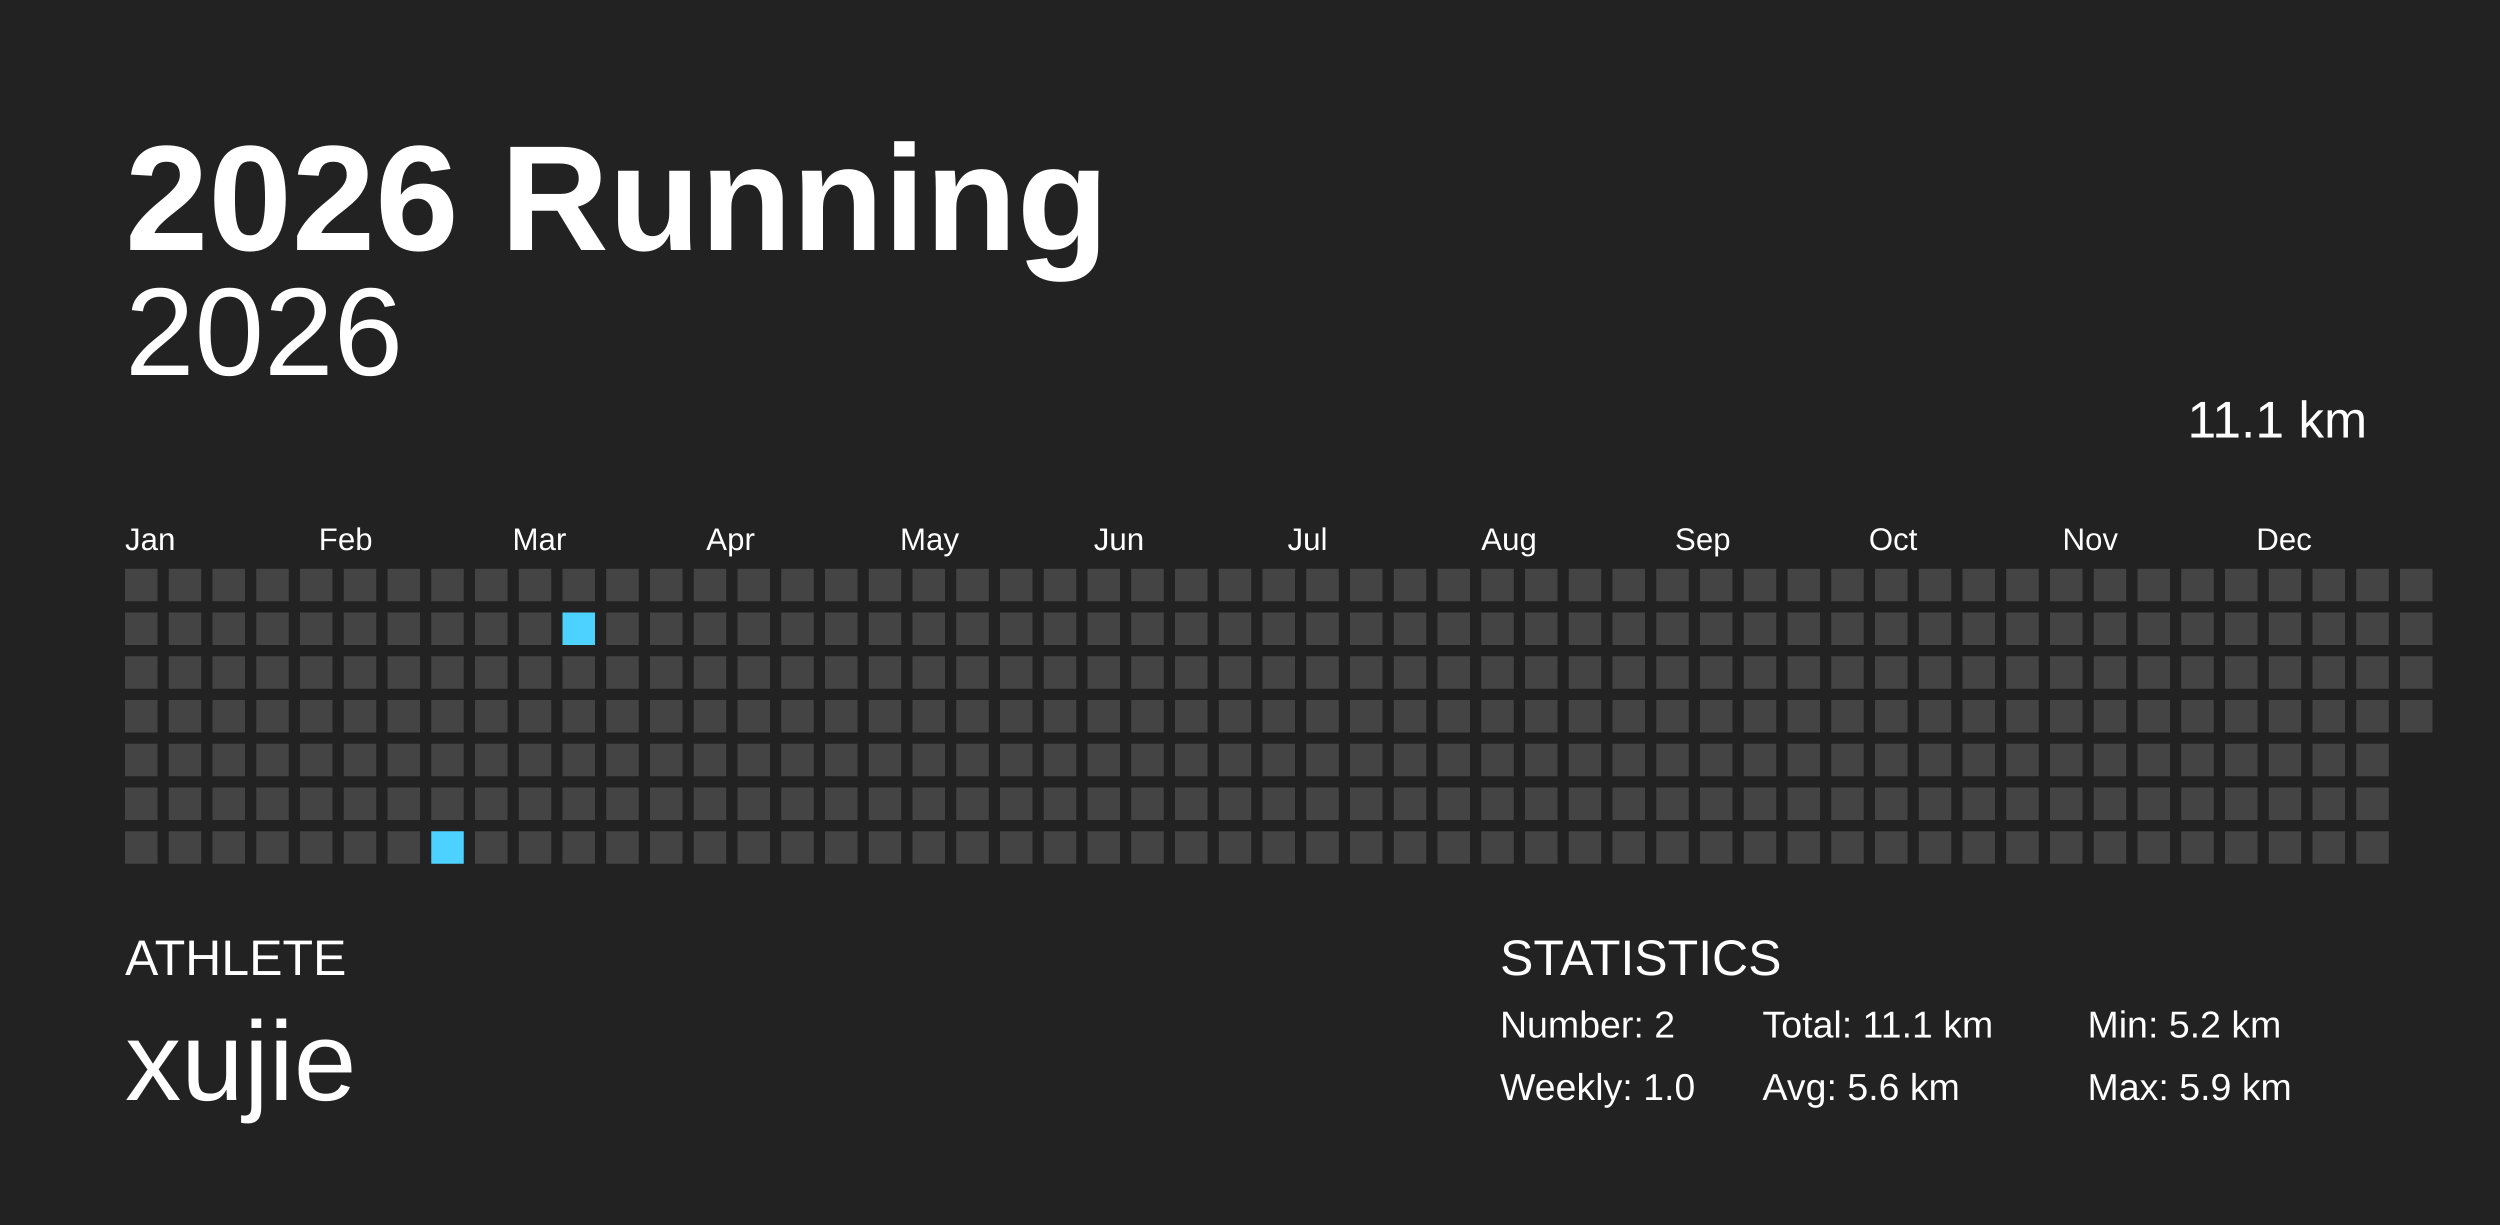
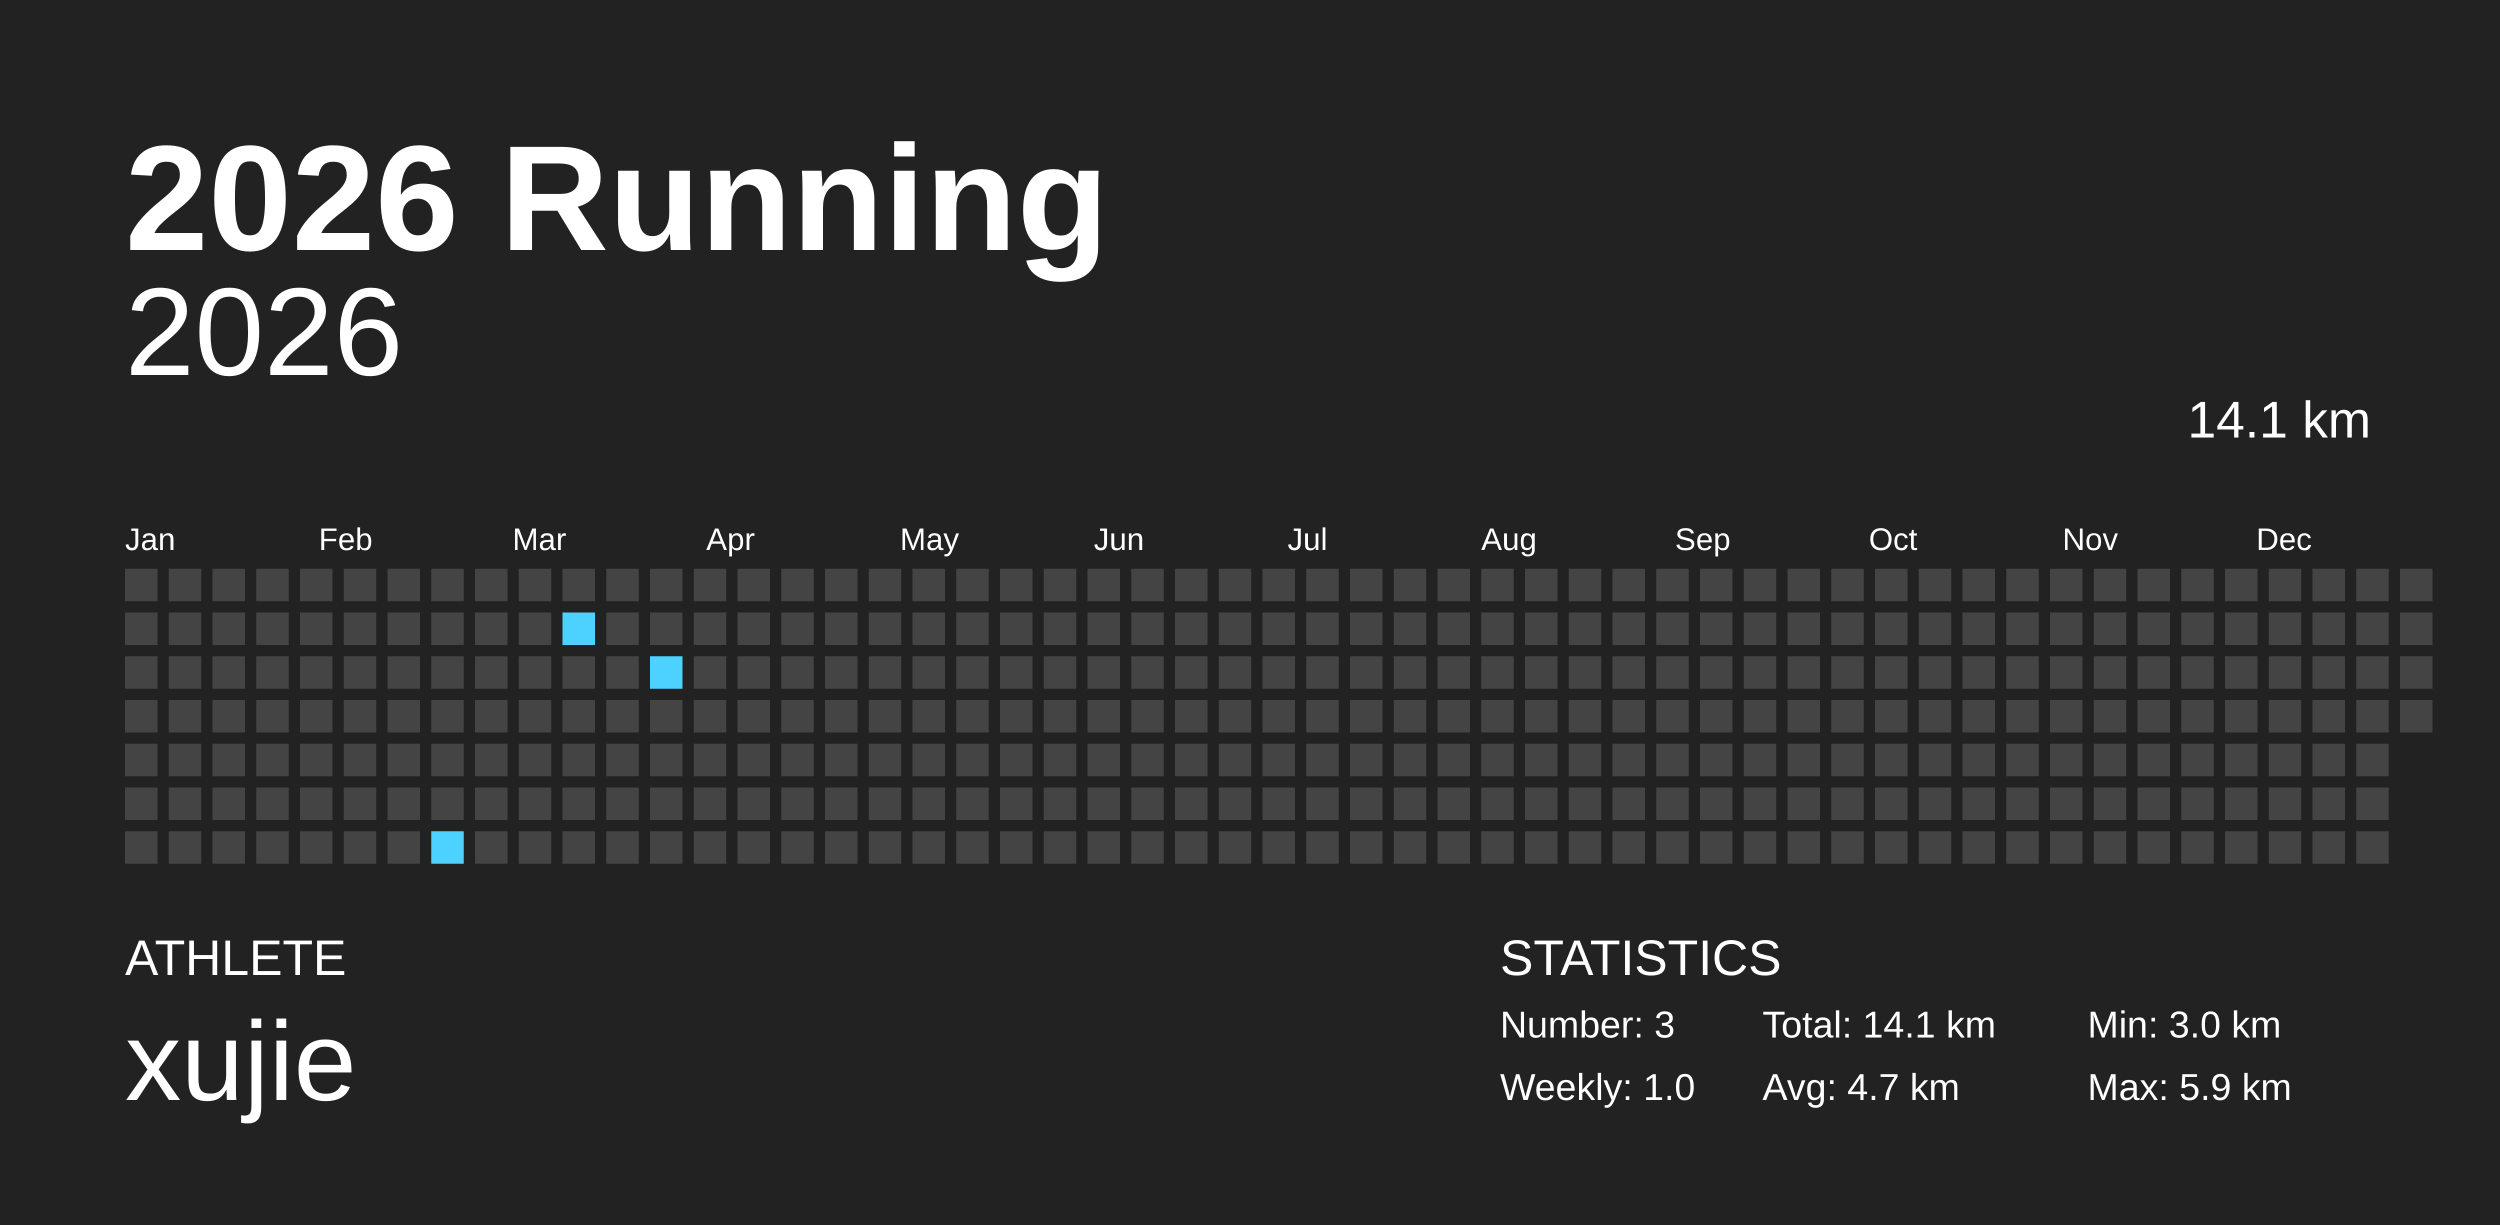
<svg xmlns="http://www.w3.org/2000/svg" baseProfile="full" height="98mm" version="1.1" viewBox="0,0,200,98" width="200mm">
  <defs />
  <rect fill="#222222" height="98" width="200" x="0" y="0" />
  <text fill="#FFFFFF" style="font-size:12px; font-family:Arial; font-weight:bold;" x="10" y="20">2026 Running</text>
  <text fill="#FFFFFF" style="font-size:4px; font-family:Arial" x="10" y="78">ATHLETE</text>
  <text fill="#FFFFFF" style="font-size:9px; font-family:Arial" x="10" y="88">xujie</text>
  <text fill="#FFFFFF" style="font-size:4px; font-family:Arial" x="120" y="78">STATISTICS</text>
-   <text fill="#FFFFFF" style="font-size:3px; font-family:Arial" x="120" y="83">Number: 2</text>
+   <text fill="#FFFFFF" style="font-size:3px; font-family:Arial" x="120" y="83">Number: 3</text>
  <text fill="#FFFFFF" style="font-size:3px; font-family:Arial" x="120" y="88">Weekly: 1.0</text>
-   <text fill="#FFFFFF" style="font-size:3px; font-family:Arial" x="141" y="83">Total: 11.1 km</text>
-   <text fill="#FFFFFF" style="font-size:3px; font-family:Arial" x="141" y="88">Avg: 5.6 km</text>
-   <text fill="#FFFFFF" style="font-size:3px; font-family:Arial" x="167" y="83">Min: 5.2 km</text>
+   <text fill="#FFFFFF" style="font-size:3px; font-family:Arial" x="141" y="83">Total: 14.1 km</text>
+   <text fill="#FFFFFF" style="font-size:3px; font-family:Arial" x="141" y="88">Avg: 4.7 km</text>
+   <text fill="#FFFFFF" style="font-size:3px; font-family:Arial" x="167" y="83">Min: 3.0 km</text>
  <text fill="#FFFFFF" style="font-size:3px; font-family:Arial" x="167" y="88">Max: 5.9 km</text>
  <text alignment-baseline="hanging" fill="#FFFFFF" style="font-size:10.0px; font-family:Arial;" x="10" y="30">2026</text>
-   <text alignment-baseline="hanging" fill="#FFFFFF" style="font-size:4.125px; font-family:Arial;" x="175" y="35">11.1 km</text>
+   <text alignment-baseline="hanging" fill="#FFFFFF" style="font-size:4.125px; font-family:Arial;" x="175" y="35">14.1 km</text>
  <text fill="#FFFFFF" style="font-size:2.5px; font-family:Arial" x="10.0" y="44">Jan</text>
  <text fill="#FFFFFF" style="font-size:2.5px; font-family:Arial" x="25.5" y="44">Feb</text>
  <text fill="#FFFFFF" style="font-size:2.5px; font-family:Arial" x="41.0" y="44">Mar</text>
  <text fill="#FFFFFF" style="font-size:2.5px; font-family:Arial" x="56.5" y="44">Apr</text>
  <text fill="#FFFFFF" style="font-size:2.5px; font-family:Arial" x="72.0" y="44">May</text>
  <text fill="#FFFFFF" style="font-size:2.5px; font-family:Arial" x="87.5" y="44">Jun</text>
  <text fill="#FFFFFF" style="font-size:2.5px; font-family:Arial" x="103.0" y="44">Jul</text>
  <text fill="#FFFFFF" style="font-size:2.5px; font-family:Arial" x="118.5" y="44">Aug</text>
  <text fill="#FFFFFF" style="font-size:2.5px; font-family:Arial" x="134.0" y="44">Sep</text>
  <text fill="#FFFFFF" style="font-size:2.5px; font-family:Arial" x="149.5" y="44">Oct</text>
  <text fill="#FFFFFF" style="font-size:2.5px; font-family:Arial" x="165.0" y="44">Nov</text>
  <text fill="#FFFFFF" style="font-size:2.5px; font-family:Arial" x="180.5" y="44">Dec</text>
  <rect fill="#444444" height="2.6" width="2.6" x="10.0" y="45.5" />
  <rect fill="#444444" height="2.6" width="2.6" x="10.0" y="49.0" />
  <rect fill="#444444" height="2.6" width="2.6" x="10.0" y="52.5" />
  <rect fill="#444444" height="2.6" width="2.6" x="10.0" y="56.0" />
  <rect fill="#444444" height="2.6" width="2.6" x="10.0" y="59.5" />
  <rect fill="#444444" height="2.6" width="2.6" x="10.0" y="63.0" />
  <rect fill="#444444" height="2.6" width="2.6" x="10.0" y="66.5" />
  <rect fill="#444444" height="2.6" width="2.6" x="13.5" y="45.5" />
  <rect fill="#444444" height="2.6" width="2.6" x="13.5" y="49.0" />
  <rect fill="#444444" height="2.6" width="2.6" x="13.5" y="52.5" />
  <rect fill="#444444" height="2.6" width="2.6" x="13.5" y="56.0" />
  <rect fill="#444444" height="2.6" width="2.6" x="13.5" y="59.5" />
  <rect fill="#444444" height="2.6" width="2.6" x="13.5" y="63.0" />
  <rect fill="#444444" height="2.6" width="2.6" x="13.5" y="66.5" />
  <rect fill="#444444" height="2.6" width="2.6" x="17.0" y="45.5" />
  <rect fill="#444444" height="2.6" width="2.6" x="17.0" y="49.0" />
  <rect fill="#444444" height="2.6" width="2.6" x="17.0" y="52.5" />
  <rect fill="#444444" height="2.6" width="2.6" x="17.0" y="56.0" />
  <rect fill="#444444" height="2.6" width="2.6" x="17.0" y="59.5" />
  <rect fill="#444444" height="2.6" width="2.6" x="17.0" y="63.0" />
  <rect fill="#444444" height="2.6" width="2.6" x="17.0" y="66.5" />
  <rect fill="#444444" height="2.6" width="2.6" x="20.5" y="45.5" />
  <rect fill="#444444" height="2.6" width="2.6" x="20.5" y="49.0" />
  <rect fill="#444444" height="2.6" width="2.6" x="20.5" y="52.5" />
  <rect fill="#444444" height="2.6" width="2.6" x="20.5" y="56.0" />
  <rect fill="#444444" height="2.6" width="2.6" x="20.5" y="59.5" />
  <rect fill="#444444" height="2.6" width="2.6" x="20.5" y="63.0" />
  <rect fill="#444444" height="2.6" width="2.6" x="20.5" y="66.5" />
  <rect fill="#444444" height="2.6" width="2.6" x="24.0" y="45.5" />
  <rect fill="#444444" height="2.6" width="2.6" x="24.0" y="49.0" />
  <rect fill="#444444" height="2.6" width="2.6" x="24.0" y="52.5" />
  <rect fill="#444444" height="2.6" width="2.6" x="24.0" y="56.0" />
  <rect fill="#444444" height="2.6" width="2.6" x="24.0" y="59.5" />
  <rect fill="#444444" height="2.6" width="2.6" x="24.0" y="63.0" />
  <rect fill="#444444" height="2.6" width="2.6" x="24.0" y="66.5" />
  <rect fill="#444444" height="2.6" width="2.6" x="27.5" y="45.5" />
  <rect fill="#444444" height="2.6" width="2.6" x="27.5" y="49.0" />
  <rect fill="#444444" height="2.6" width="2.6" x="27.5" y="52.5" />
  <rect fill="#444444" height="2.6" width="2.6" x="27.5" y="56.0" />
  <rect fill="#444444" height="2.6" width="2.6" x="27.5" y="59.5" />
  <rect fill="#444444" height="2.6" width="2.6" x="27.5" y="63.0" />
  <rect fill="#444444" height="2.6" width="2.6" x="27.5" y="66.5" />
  <rect fill="#444444" height="2.6" width="2.6" x="31.0" y="45.5" />
  <rect fill="#444444" height="2.6" width="2.6" x="31.0" y="49.0" />
  <rect fill="#444444" height="2.6" width="2.6" x="31.0" y="52.5" />
  <rect fill="#444444" height="2.6" width="2.6" x="31.0" y="56.0" />
  <rect fill="#444444" height="2.6" width="2.6" x="31.0" y="59.5" />
  <rect fill="#444444" height="2.6" width="2.6" x="31.0" y="63.0" />
  <rect fill="#444444" height="2.6" width="2.6" x="31.0" y="66.5" />
  <rect fill="#444444" height="2.6" width="2.6" x="34.5" y="45.5" />
  <rect fill="#444444" height="2.6" width="2.6" x="34.5" y="49.0" />
  <rect fill="#444444" height="2.6" width="2.6" x="34.5" y="52.5" />
  <rect fill="#444444" height="2.6" width="2.6" x="34.5" y="56.0" />
  <rect fill="#444444" height="2.6" width="2.6" x="34.5" y="59.5" />
  <rect fill="#444444" height="2.6" width="2.6" x="34.5" y="63.0" />
  <rect fill="#4dd2ff" height="2.6" width="2.6" x="34.5" y="66.5" />
  <rect fill="#444444" height="2.6" width="2.6" x="38.0" y="45.5" />
  <rect fill="#444444" height="2.6" width="2.6" x="38.0" y="49.0" />
  <rect fill="#444444" height="2.6" width="2.6" x="38.0" y="52.5" />
  <rect fill="#444444" height="2.6" width="2.6" x="38.0" y="56.0" />
  <rect fill="#444444" height="2.6" width="2.6" x="38.0" y="59.5" />
  <rect fill="#444444" height="2.6" width="2.6" x="38.0" y="63.0" />
  <rect fill="#444444" height="2.6" width="2.6" x="38.0" y="66.5" />
  <rect fill="#444444" height="2.6" width="2.6" x="41.5" y="45.5" />
  <rect fill="#444444" height="2.6" width="2.6" x="41.5" y="49.0" />
  <rect fill="#444444" height="2.6" width="2.6" x="41.5" y="52.5" />
  <rect fill="#444444" height="2.6" width="2.6" x="41.5" y="56.0" />
  <rect fill="#444444" height="2.6" width="2.6" x="41.5" y="59.5" />
  <rect fill="#444444" height="2.6" width="2.6" x="41.5" y="63.0" />
  <rect fill="#444444" height="2.6" width="2.6" x="41.5" y="66.5" />
  <rect fill="#444444" height="2.6" width="2.6" x="45.0" y="45.5" />
  <rect fill="#4dd2ff" height="2.6" width="2.6" x="45.0" y="49.0" />
  <rect fill="#444444" height="2.6" width="2.6" x="45.0" y="52.5" />
  <rect fill="#444444" height="2.6" width="2.6" x="45.0" y="56.0" />
  <rect fill="#444444" height="2.6" width="2.6" x="45.0" y="59.5" />
  <rect fill="#444444" height="2.6" width="2.6" x="45.0" y="63.0" />
  <rect fill="#444444" height="2.6" width="2.6" x="45.0" y="66.5" />
  <rect fill="#444444" height="2.6" width="2.6" x="48.5" y="45.5" />
  <rect fill="#444444" height="2.6" width="2.6" x="48.5" y="49.0" />
  <rect fill="#444444" height="2.6" width="2.6" x="48.5" y="52.5" />
  <rect fill="#444444" height="2.6" width="2.6" x="48.5" y="56.0" />
  <rect fill="#444444" height="2.6" width="2.6" x="48.5" y="59.5" />
  <rect fill="#444444" height="2.6" width="2.6" x="48.5" y="63.0" />
  <rect fill="#444444" height="2.6" width="2.6" x="48.5" y="66.5" />
  <rect fill="#444444" height="2.6" width="2.6" x="52.0" y="45.5" />
  <rect fill="#444444" height="2.6" width="2.6" x="52.0" y="49.0" />
-   <rect fill="#444444" height="2.6" width="2.6" x="52.0" y="52.5" />
+   <rect fill="#4dd2ff" height="2.6" width="2.6" x="52.0" y="52.5" />
  <rect fill="#444444" height="2.6" width="2.6" x="52.0" y="56.0" />
  <rect fill="#444444" height="2.6" width="2.6" x="52.0" y="59.5" />
  <rect fill="#444444" height="2.6" width="2.6" x="52.0" y="63.0" />
  <rect fill="#444444" height="2.6" width="2.6" x="52.0" y="66.5" />
  <rect fill="#444444" height="2.6" width="2.6" x="55.5" y="45.5" />
  <rect fill="#444444" height="2.6" width="2.6" x="55.5" y="49.0" />
  <rect fill="#444444" height="2.6" width="2.6" x="55.5" y="52.5" />
  <rect fill="#444444" height="2.6" width="2.6" x="55.5" y="56.0" />
  <rect fill="#444444" height="2.6" width="2.6" x="55.5" y="59.5" />
  <rect fill="#444444" height="2.6" width="2.6" x="55.5" y="63.0" />
  <rect fill="#444444" height="2.6" width="2.6" x="55.5" y="66.5" />
  <rect fill="#444444" height="2.6" width="2.6" x="59.0" y="45.5" />
  <rect fill="#444444" height="2.6" width="2.6" x="59.0" y="49.0" />
  <rect fill="#444444" height="2.6" width="2.6" x="59.0" y="52.5" />
  <rect fill="#444444" height="2.6" width="2.6" x="59.0" y="56.0" />
  <rect fill="#444444" height="2.6" width="2.6" x="59.0" y="59.5" />
  <rect fill="#444444" height="2.6" width="2.6" x="59.0" y="63.0" />
  <rect fill="#444444" height="2.6" width="2.6" x="59.0" y="66.5" />
  <rect fill="#444444" height="2.6" width="2.6" x="62.5" y="45.5" />
  <rect fill="#444444" height="2.6" width="2.6" x="62.5" y="49.0" />
  <rect fill="#444444" height="2.6" width="2.6" x="62.5" y="52.5" />
  <rect fill="#444444" height="2.6" width="2.6" x="62.5" y="56.0" />
  <rect fill="#444444" height="2.6" width="2.6" x="62.5" y="59.5" />
  <rect fill="#444444" height="2.6" width="2.6" x="62.5" y="63.0" />
  <rect fill="#444444" height="2.6" width="2.6" x="62.5" y="66.5" />
  <rect fill="#444444" height="2.6" width="2.6" x="66.0" y="45.5" />
  <rect fill="#444444" height="2.6" width="2.6" x="66.0" y="49.0" />
  <rect fill="#444444" height="2.6" width="2.6" x="66.0" y="52.5" />
  <rect fill="#444444" height="2.6" width="2.6" x="66.0" y="56.0" />
  <rect fill="#444444" height="2.6" width="2.6" x="66.0" y="59.5" />
  <rect fill="#444444" height="2.6" width="2.6" x="66.0" y="63.0" />
  <rect fill="#444444" height="2.6" width="2.6" x="66.0" y="66.5" />
  <rect fill="#444444" height="2.6" width="2.6" x="69.5" y="45.5" />
  <rect fill="#444444" height="2.6" width="2.6" x="69.5" y="49.0" />
  <rect fill="#444444" height="2.6" width="2.6" x="69.5" y="52.5" />
  <rect fill="#444444" height="2.6" width="2.6" x="69.5" y="56.0" />
  <rect fill="#444444" height="2.6" width="2.6" x="69.5" y="59.5" />
  <rect fill="#444444" height="2.6" width="2.6" x="69.5" y="63.0" />
  <rect fill="#444444" height="2.6" width="2.6" x="69.5" y="66.5" />
  <rect fill="#444444" height="2.6" width="2.6" x="73.0" y="45.5" />
  <rect fill="#444444" height="2.6" width="2.6" x="73.0" y="49.0" />
  <rect fill="#444444" height="2.6" width="2.6" x="73.0" y="52.5" />
  <rect fill="#444444" height="2.6" width="2.6" x="73.0" y="56.0" />
  <rect fill="#444444" height="2.6" width="2.6" x="73.0" y="59.5" />
  <rect fill="#444444" height="2.6" width="2.6" x="73.0" y="63.0" />
  <rect fill="#444444" height="2.6" width="2.6" x="73.0" y="66.5" />
  <rect fill="#444444" height="2.6" width="2.6" x="76.5" y="45.5" />
  <rect fill="#444444" height="2.6" width="2.6" x="76.5" y="49.0" />
  <rect fill="#444444" height="2.6" width="2.6" x="76.5" y="52.5" />
  <rect fill="#444444" height="2.6" width="2.6" x="76.5" y="56.0" />
  <rect fill="#444444" height="2.6" width="2.6" x="76.5" y="59.5" />
  <rect fill="#444444" height="2.6" width="2.6" x="76.5" y="63.0" />
  <rect fill="#444444" height="2.6" width="2.6" x="76.5" y="66.5" />
  <rect fill="#444444" height="2.6" width="2.6" x="80.0" y="45.5" />
  <rect fill="#444444" height="2.6" width="2.6" x="80.0" y="49.0" />
  <rect fill="#444444" height="2.6" width="2.6" x="80.0" y="52.5" />
  <rect fill="#444444" height="2.6" width="2.6" x="80.0" y="56.0" />
  <rect fill="#444444" height="2.6" width="2.6" x="80.0" y="59.5" />
  <rect fill="#444444" height="2.6" width="2.6" x="80.0" y="63.0" />
  <rect fill="#444444" height="2.6" width="2.6" x="80.0" y="66.5" />
  <rect fill="#444444" height="2.6" width="2.6" x="83.5" y="45.5" />
  <rect fill="#444444" height="2.6" width="2.6" x="83.5" y="49.0" />
  <rect fill="#444444" height="2.6" width="2.6" x="83.5" y="52.5" />
  <rect fill="#444444" height="2.6" width="2.6" x="83.5" y="56.0" />
  <rect fill="#444444" height="2.6" width="2.6" x="83.5" y="59.5" />
  <rect fill="#444444" height="2.6" width="2.6" x="83.5" y="63.0" />
  <rect fill="#444444" height="2.6" width="2.6" x="83.5" y="66.5" />
  <rect fill="#444444" height="2.6" width="2.6" x="87.0" y="45.5" />
  <rect fill="#444444" height="2.6" width="2.6" x="87.0" y="49.0" />
  <rect fill="#444444" height="2.6" width="2.6" x="87.0" y="52.5" />
  <rect fill="#444444" height="2.6" width="2.6" x="87.0" y="56.0" />
  <rect fill="#444444" height="2.6" width="2.6" x="87.0" y="59.5" />
  <rect fill="#444444" height="2.6" width="2.6" x="87.0" y="63.0" />
  <rect fill="#444444" height="2.6" width="2.6" x="87.0" y="66.5" />
  <rect fill="#444444" height="2.6" width="2.6" x="90.5" y="45.5" />
  <rect fill="#444444" height="2.6" width="2.6" x="90.5" y="49.0" />
  <rect fill="#444444" height="2.6" width="2.6" x="90.5" y="52.5" />
  <rect fill="#444444" height="2.6" width="2.6" x="90.5" y="56.0" />
  <rect fill="#444444" height="2.6" width="2.6" x="90.5" y="59.5" />
  <rect fill="#444444" height="2.6" width="2.6" x="90.5" y="63.0" />
  <rect fill="#444444" height="2.6" width="2.6" x="90.5" y="66.5" />
  <rect fill="#444444" height="2.6" width="2.6" x="94.0" y="45.5" />
  <rect fill="#444444" height="2.6" width="2.6" x="94.0" y="49.0" />
  <rect fill="#444444" height="2.6" width="2.6" x="94.0" y="52.5" />
  <rect fill="#444444" height="2.6" width="2.6" x="94.0" y="56.0" />
  <rect fill="#444444" height="2.6" width="2.6" x="94.0" y="59.5" />
  <rect fill="#444444" height="2.6" width="2.6" x="94.0" y="63.0" />
  <rect fill="#444444" height="2.6" width="2.6" x="94.0" y="66.5" />
  <rect fill="#444444" height="2.6" width="2.6" x="97.5" y="45.5" />
  <rect fill="#444444" height="2.6" width="2.6" x="97.5" y="49.0" />
  <rect fill="#444444" height="2.6" width="2.6" x="97.5" y="52.5" />
  <rect fill="#444444" height="2.6" width="2.6" x="97.5" y="56.0" />
  <rect fill="#444444" height="2.6" width="2.6" x="97.5" y="59.5" />
  <rect fill="#444444" height="2.6" width="2.6" x="97.5" y="63.0" />
  <rect fill="#444444" height="2.6" width="2.6" x="97.5" y="66.5" />
  <rect fill="#444444" height="2.6" width="2.6" x="101.0" y="45.5" />
  <rect fill="#444444" height="2.6" width="2.6" x="101.0" y="49.0" />
  <rect fill="#444444" height="2.6" width="2.6" x="101.0" y="52.5" />
  <rect fill="#444444" height="2.6" width="2.6" x="101.0" y="56.0" />
  <rect fill="#444444" height="2.6" width="2.6" x="101.0" y="59.5" />
  <rect fill="#444444" height="2.6" width="2.6" x="101.0" y="63.0" />
  <rect fill="#444444" height="2.6" width="2.6" x="101.0" y="66.5" />
  <rect fill="#444444" height="2.6" width="2.6" x="104.5" y="45.5" />
  <rect fill="#444444" height="2.6" width="2.6" x="104.5" y="49.0" />
  <rect fill="#444444" height="2.6" width="2.6" x="104.5" y="52.5" />
  <rect fill="#444444" height="2.6" width="2.6" x="104.5" y="56.0" />
  <rect fill="#444444" height="2.6" width="2.6" x="104.5" y="59.5" />
  <rect fill="#444444" height="2.6" width="2.6" x="104.5" y="63.0" />
  <rect fill="#444444" height="2.6" width="2.6" x="104.5" y="66.5" />
  <rect fill="#444444" height="2.6" width="2.6" x="108.0" y="45.5" />
  <rect fill="#444444" height="2.6" width="2.6" x="108.0" y="49.0" />
  <rect fill="#444444" height="2.6" width="2.6" x="108.0" y="52.5" />
  <rect fill="#444444" height="2.6" width="2.6" x="108.0" y="56.0" />
  <rect fill="#444444" height="2.6" width="2.6" x="108.0" y="59.5" />
  <rect fill="#444444" height="2.6" width="2.6" x="108.0" y="63.0" />
  <rect fill="#444444" height="2.6" width="2.6" x="108.0" y="66.5" />
  <rect fill="#444444" height="2.6" width="2.6" x="111.5" y="45.5" />
  <rect fill="#444444" height="2.6" width="2.6" x="111.5" y="49.0" />
  <rect fill="#444444" height="2.6" width="2.6" x="111.5" y="52.5" />
  <rect fill="#444444" height="2.6" width="2.6" x="111.5" y="56.0" />
  <rect fill="#444444" height="2.6" width="2.6" x="111.5" y="59.5" />
  <rect fill="#444444" height="2.6" width="2.6" x="111.5" y="63.0" />
  <rect fill="#444444" height="2.6" width="2.6" x="111.5" y="66.5" />
  <rect fill="#444444" height="2.6" width="2.6" x="115.0" y="45.5" />
  <rect fill="#444444" height="2.6" width="2.6" x="115.0" y="49.0" />
  <rect fill="#444444" height="2.6" width="2.6" x="115.0" y="52.5" />
  <rect fill="#444444" height="2.6" width="2.6" x="115.0" y="56.0" />
  <rect fill="#444444" height="2.6" width="2.6" x="115.0" y="59.5" />
  <rect fill="#444444" height="2.6" width="2.6" x="115.0" y="63.0" />
  <rect fill="#444444" height="2.6" width="2.6" x="115.0" y="66.5" />
  <rect fill="#444444" height="2.6" width="2.6" x="118.5" y="45.5" />
  <rect fill="#444444" height="2.6" width="2.6" x="118.5" y="49.0" />
  <rect fill="#444444" height="2.6" width="2.6" x="118.5" y="52.5" />
  <rect fill="#444444" height="2.6" width="2.6" x="118.5" y="56.0" />
  <rect fill="#444444" height="2.6" width="2.6" x="118.5" y="59.5" />
  <rect fill="#444444" height="2.6" width="2.6" x="118.5" y="63.0" />
  <rect fill="#444444" height="2.6" width="2.6" x="118.5" y="66.5" />
  <rect fill="#444444" height="2.6" width="2.6" x="122.0" y="45.5" />
  <rect fill="#444444" height="2.6" width="2.6" x="122.0" y="49.0" />
  <rect fill="#444444" height="2.6" width="2.6" x="122.0" y="52.5" />
  <rect fill="#444444" height="2.6" width="2.6" x="122.0" y="56.0" />
  <rect fill="#444444" height="2.6" width="2.6" x="122.0" y="59.5" />
  <rect fill="#444444" height="2.6" width="2.6" x="122.0" y="63.0" />
  <rect fill="#444444" height="2.6" width="2.6" x="122.0" y="66.5" />
  <rect fill="#444444" height="2.6" width="2.6" x="125.5" y="45.5" />
  <rect fill="#444444" height="2.6" width="2.6" x="125.5" y="49.0" />
  <rect fill="#444444" height="2.6" width="2.6" x="125.5" y="52.5" />
  <rect fill="#444444" height="2.6" width="2.6" x="125.5" y="56.0" />
  <rect fill="#444444" height="2.6" width="2.6" x="125.5" y="59.5" />
  <rect fill="#444444" height="2.6" width="2.6" x="125.5" y="63.0" />
  <rect fill="#444444" height="2.6" width="2.6" x="125.5" y="66.5" />
  <rect fill="#444444" height="2.6" width="2.6" x="129.0" y="45.5" />
  <rect fill="#444444" height="2.6" width="2.6" x="129.0" y="49.0" />
  <rect fill="#444444" height="2.6" width="2.6" x="129.0" y="52.5" />
  <rect fill="#444444" height="2.6" width="2.6" x="129.0" y="56.0" />
  <rect fill="#444444" height="2.6" width="2.6" x="129.0" y="59.5" />
  <rect fill="#444444" height="2.6" width="2.6" x="129.0" y="63.0" />
  <rect fill="#444444" height="2.6" width="2.6" x="129.0" y="66.5" />
  <rect fill="#444444" height="2.6" width="2.6" x="132.5" y="45.5" />
  <rect fill="#444444" height="2.6" width="2.6" x="132.5" y="49.0" />
  <rect fill="#444444" height="2.6" width="2.6" x="132.5" y="52.5" />
  <rect fill="#444444" height="2.6" width="2.6" x="132.5" y="56.0" />
  <rect fill="#444444" height="2.6" width="2.6" x="132.5" y="59.5" />
  <rect fill="#444444" height="2.6" width="2.6" x="132.5" y="63.0" />
  <rect fill="#444444" height="2.6" width="2.6" x="132.5" y="66.5" />
  <rect fill="#444444" height="2.6" width="2.6" x="136.0" y="45.5" />
  <rect fill="#444444" height="2.6" width="2.6" x="136.0" y="49.0" />
  <rect fill="#444444" height="2.6" width="2.6" x="136.0" y="52.5" />
  <rect fill="#444444" height="2.6" width="2.6" x="136.0" y="56.0" />
  <rect fill="#444444" height="2.6" width="2.6" x="136.0" y="59.5" />
  <rect fill="#444444" height="2.6" width="2.6" x="136.0" y="63.0" />
  <rect fill="#444444" height="2.6" width="2.6" x="136.0" y="66.5" />
  <rect fill="#444444" height="2.6" width="2.6" x="139.5" y="45.5" />
  <rect fill="#444444" height="2.6" width="2.6" x="139.5" y="49.0" />
  <rect fill="#444444" height="2.6" width="2.6" x="139.5" y="52.5" />
  <rect fill="#444444" height="2.6" width="2.6" x="139.5" y="56.0" />
  <rect fill="#444444" height="2.6" width="2.6" x="139.5" y="59.5" />
  <rect fill="#444444" height="2.6" width="2.6" x="139.5" y="63.0" />
  <rect fill="#444444" height="2.6" width="2.6" x="139.5" y="66.5" />
  <rect fill="#444444" height="2.6" width="2.6" x="143.0" y="45.5" />
  <rect fill="#444444" height="2.6" width="2.6" x="143.0" y="49.0" />
  <rect fill="#444444" height="2.6" width="2.6" x="143.0" y="52.5" />
  <rect fill="#444444" height="2.6" width="2.6" x="143.0" y="56.0" />
  <rect fill="#444444" height="2.6" width="2.6" x="143.0" y="59.5" />
  <rect fill="#444444" height="2.6" width="2.6" x="143.0" y="63.0" />
  <rect fill="#444444" height="2.6" width="2.6" x="143.0" y="66.5" />
  <rect fill="#444444" height="2.6" width="2.6" x="146.5" y="45.5" />
  <rect fill="#444444" height="2.6" width="2.6" x="146.5" y="49.0" />
  <rect fill="#444444" height="2.6" width="2.6" x="146.5" y="52.5" />
  <rect fill="#444444" height="2.6" width="2.6" x="146.5" y="56.0" />
  <rect fill="#444444" height="2.6" width="2.6" x="146.5" y="59.5" />
  <rect fill="#444444" height="2.6" width="2.6" x="146.5" y="63.0" />
  <rect fill="#444444" height="2.6" width="2.6" x="146.5" y="66.5" />
  <rect fill="#444444" height="2.6" width="2.6" x="150.0" y="45.5" />
  <rect fill="#444444" height="2.6" width="2.6" x="150.0" y="49.0" />
  <rect fill="#444444" height="2.6" width="2.6" x="150.0" y="52.5" />
  <rect fill="#444444" height="2.6" width="2.6" x="150.0" y="56.0" />
  <rect fill="#444444" height="2.6" width="2.6" x="150.0" y="59.5" />
  <rect fill="#444444" height="2.6" width="2.6" x="150.0" y="63.0" />
  <rect fill="#444444" height="2.6" width="2.6" x="150.0" y="66.5" />
  <rect fill="#444444" height="2.6" width="2.6" x="153.5" y="45.5" />
  <rect fill="#444444" height="2.6" width="2.6" x="153.5" y="49.0" />
  <rect fill="#444444" height="2.6" width="2.6" x="153.5" y="52.5" />
  <rect fill="#444444" height="2.6" width="2.6" x="153.5" y="56.0" />
  <rect fill="#444444" height="2.6" width="2.6" x="153.5" y="59.5" />
  <rect fill="#444444" height="2.6" width="2.6" x="153.5" y="63.0" />
  <rect fill="#444444" height="2.6" width="2.6" x="153.5" y="66.5" />
  <rect fill="#444444" height="2.6" width="2.6" x="157.0" y="45.5" />
  <rect fill="#444444" height="2.6" width="2.6" x="157.0" y="49.0" />
  <rect fill="#444444" height="2.6" width="2.6" x="157.0" y="52.5" />
  <rect fill="#444444" height="2.6" width="2.6" x="157.0" y="56.0" />
  <rect fill="#444444" height="2.6" width="2.6" x="157.0" y="59.5" />
  <rect fill="#444444" height="2.6" width="2.6" x="157.0" y="63.0" />
  <rect fill="#444444" height="2.6" width="2.6" x="157.0" y="66.5" />
  <rect fill="#444444" height="2.6" width="2.6" x="160.5" y="45.5" />
  <rect fill="#444444" height="2.6" width="2.6" x="160.5" y="49.0" />
  <rect fill="#444444" height="2.6" width="2.6" x="160.5" y="52.5" />
  <rect fill="#444444" height="2.6" width="2.6" x="160.5" y="56.0" />
  <rect fill="#444444" height="2.6" width="2.6" x="160.5" y="59.5" />
  <rect fill="#444444" height="2.6" width="2.6" x="160.5" y="63.0" />
  <rect fill="#444444" height="2.6" width="2.6" x="160.5" y="66.5" />
  <rect fill="#444444" height="2.6" width="2.6" x="164.0" y="45.5" />
  <rect fill="#444444" height="2.6" width="2.6" x="164.0" y="49.0" />
  <rect fill="#444444" height="2.6" width="2.6" x="164.0" y="52.5" />
  <rect fill="#444444" height="2.6" width="2.6" x="164.0" y="56.0" />
  <rect fill="#444444" height="2.6" width="2.6" x="164.0" y="59.5" />
  <rect fill="#444444" height="2.6" width="2.6" x="164.0" y="63.0" />
  <rect fill="#444444" height="2.6" width="2.6" x="164.0" y="66.5" />
  <rect fill="#444444" height="2.6" width="2.6" x="167.5" y="45.5" />
  <rect fill="#444444" height="2.6" width="2.6" x="167.5" y="49.0" />
  <rect fill="#444444" height="2.6" width="2.6" x="167.5" y="52.5" />
  <rect fill="#444444" height="2.6" width="2.6" x="167.5" y="56.0" />
  <rect fill="#444444" height="2.6" width="2.6" x="167.5" y="59.5" />
  <rect fill="#444444" height="2.6" width="2.6" x="167.5" y="63.0" />
  <rect fill="#444444" height="2.6" width="2.6" x="167.5" y="66.5" />
  <rect fill="#444444" height="2.6" width="2.6" x="171.0" y="45.5" />
  <rect fill="#444444" height="2.6" width="2.6" x="171.0" y="49.0" />
  <rect fill="#444444" height="2.6" width="2.6" x="171.0" y="52.5" />
  <rect fill="#444444" height="2.6" width="2.6" x="171.0" y="56.0" />
  <rect fill="#444444" height="2.6" width="2.6" x="171.0" y="59.5" />
  <rect fill="#444444" height="2.6" width="2.6" x="171.0" y="63.0" />
  <rect fill="#444444" height="2.6" width="2.6" x="171.0" y="66.5" />
  <rect fill="#444444" height="2.6" width="2.6" x="174.5" y="45.5" />
  <rect fill="#444444" height="2.6" width="2.6" x="174.5" y="49.0" />
  <rect fill="#444444" height="2.6" width="2.6" x="174.5" y="52.5" />
  <rect fill="#444444" height="2.6" width="2.6" x="174.5" y="56.0" />
  <rect fill="#444444" height="2.6" width="2.6" x="174.5" y="59.5" />
  <rect fill="#444444" height="2.6" width="2.6" x="174.5" y="63.0" />
  <rect fill="#444444" height="2.6" width="2.6" x="174.5" y="66.5" />
  <rect fill="#444444" height="2.6" width="2.6" x="178.0" y="45.5" />
  <rect fill="#444444" height="2.6" width="2.6" x="178.0" y="49.0" />
  <rect fill="#444444" height="2.6" width="2.6" x="178.0" y="52.5" />
  <rect fill="#444444" height="2.6" width="2.6" x="178.0" y="56.0" />
  <rect fill="#444444" height="2.6" width="2.6" x="178.0" y="59.5" />
  <rect fill="#444444" height="2.6" width="2.6" x="178.0" y="63.0" />
  <rect fill="#444444" height="2.6" width="2.6" x="178.0" y="66.5" />
  <rect fill="#444444" height="2.6" width="2.6" x="181.5" y="45.5" />
  <rect fill="#444444" height="2.6" width="2.6" x="181.5" y="49.0" />
  <rect fill="#444444" height="2.6" width="2.6" x="181.5" y="52.5" />
  <rect fill="#444444" height="2.6" width="2.6" x="181.5" y="56.0" />
  <rect fill="#444444" height="2.6" width="2.6" x="181.5" y="59.5" />
  <rect fill="#444444" height="2.6" width="2.6" x="181.5" y="63.0" />
  <rect fill="#444444" height="2.6" width="2.6" x="181.5" y="66.5" />
  <rect fill="#444444" height="2.6" width="2.6" x="185.0" y="45.5" />
  <rect fill="#444444" height="2.6" width="2.6" x="185.0" y="49.0" />
  <rect fill="#444444" height="2.6" width="2.6" x="185.0" y="52.5" />
  <rect fill="#444444" height="2.6" width="2.6" x="185.0" y="56.0" />
  <rect fill="#444444" height="2.6" width="2.6" x="185.0" y="59.5" />
  <rect fill="#444444" height="2.6" width="2.6" x="185.0" y="63.0" />
  <rect fill="#444444" height="2.6" width="2.6" x="185.0" y="66.5" />
  <rect fill="#444444" height="2.6" width="2.6" x="188.5" y="45.5" />
  <rect fill="#444444" height="2.6" width="2.6" x="188.5" y="49.0" />
  <rect fill="#444444" height="2.6" width="2.6" x="188.5" y="52.5" />
  <rect fill="#444444" height="2.6" width="2.6" x="188.5" y="56.0" />
  <rect fill="#444444" height="2.6" width="2.6" x="188.5" y="59.5" />
  <rect fill="#444444" height="2.6" width="2.6" x="188.5" y="63.0" />
  <rect fill="#444444" height="2.6" width="2.6" x="188.5" y="66.5" />
  <rect fill="#444444" height="2.6" width="2.6" x="192.0" y="45.5" />
  <rect fill="#444444" height="2.6" width="2.6" x="192.0" y="49.0" />
  <rect fill="#444444" height="2.6" width="2.6" x="192.0" y="52.5" />
  <rect fill="#444444" height="2.6" width="2.6" x="192.0" y="56.0" />
</svg>
